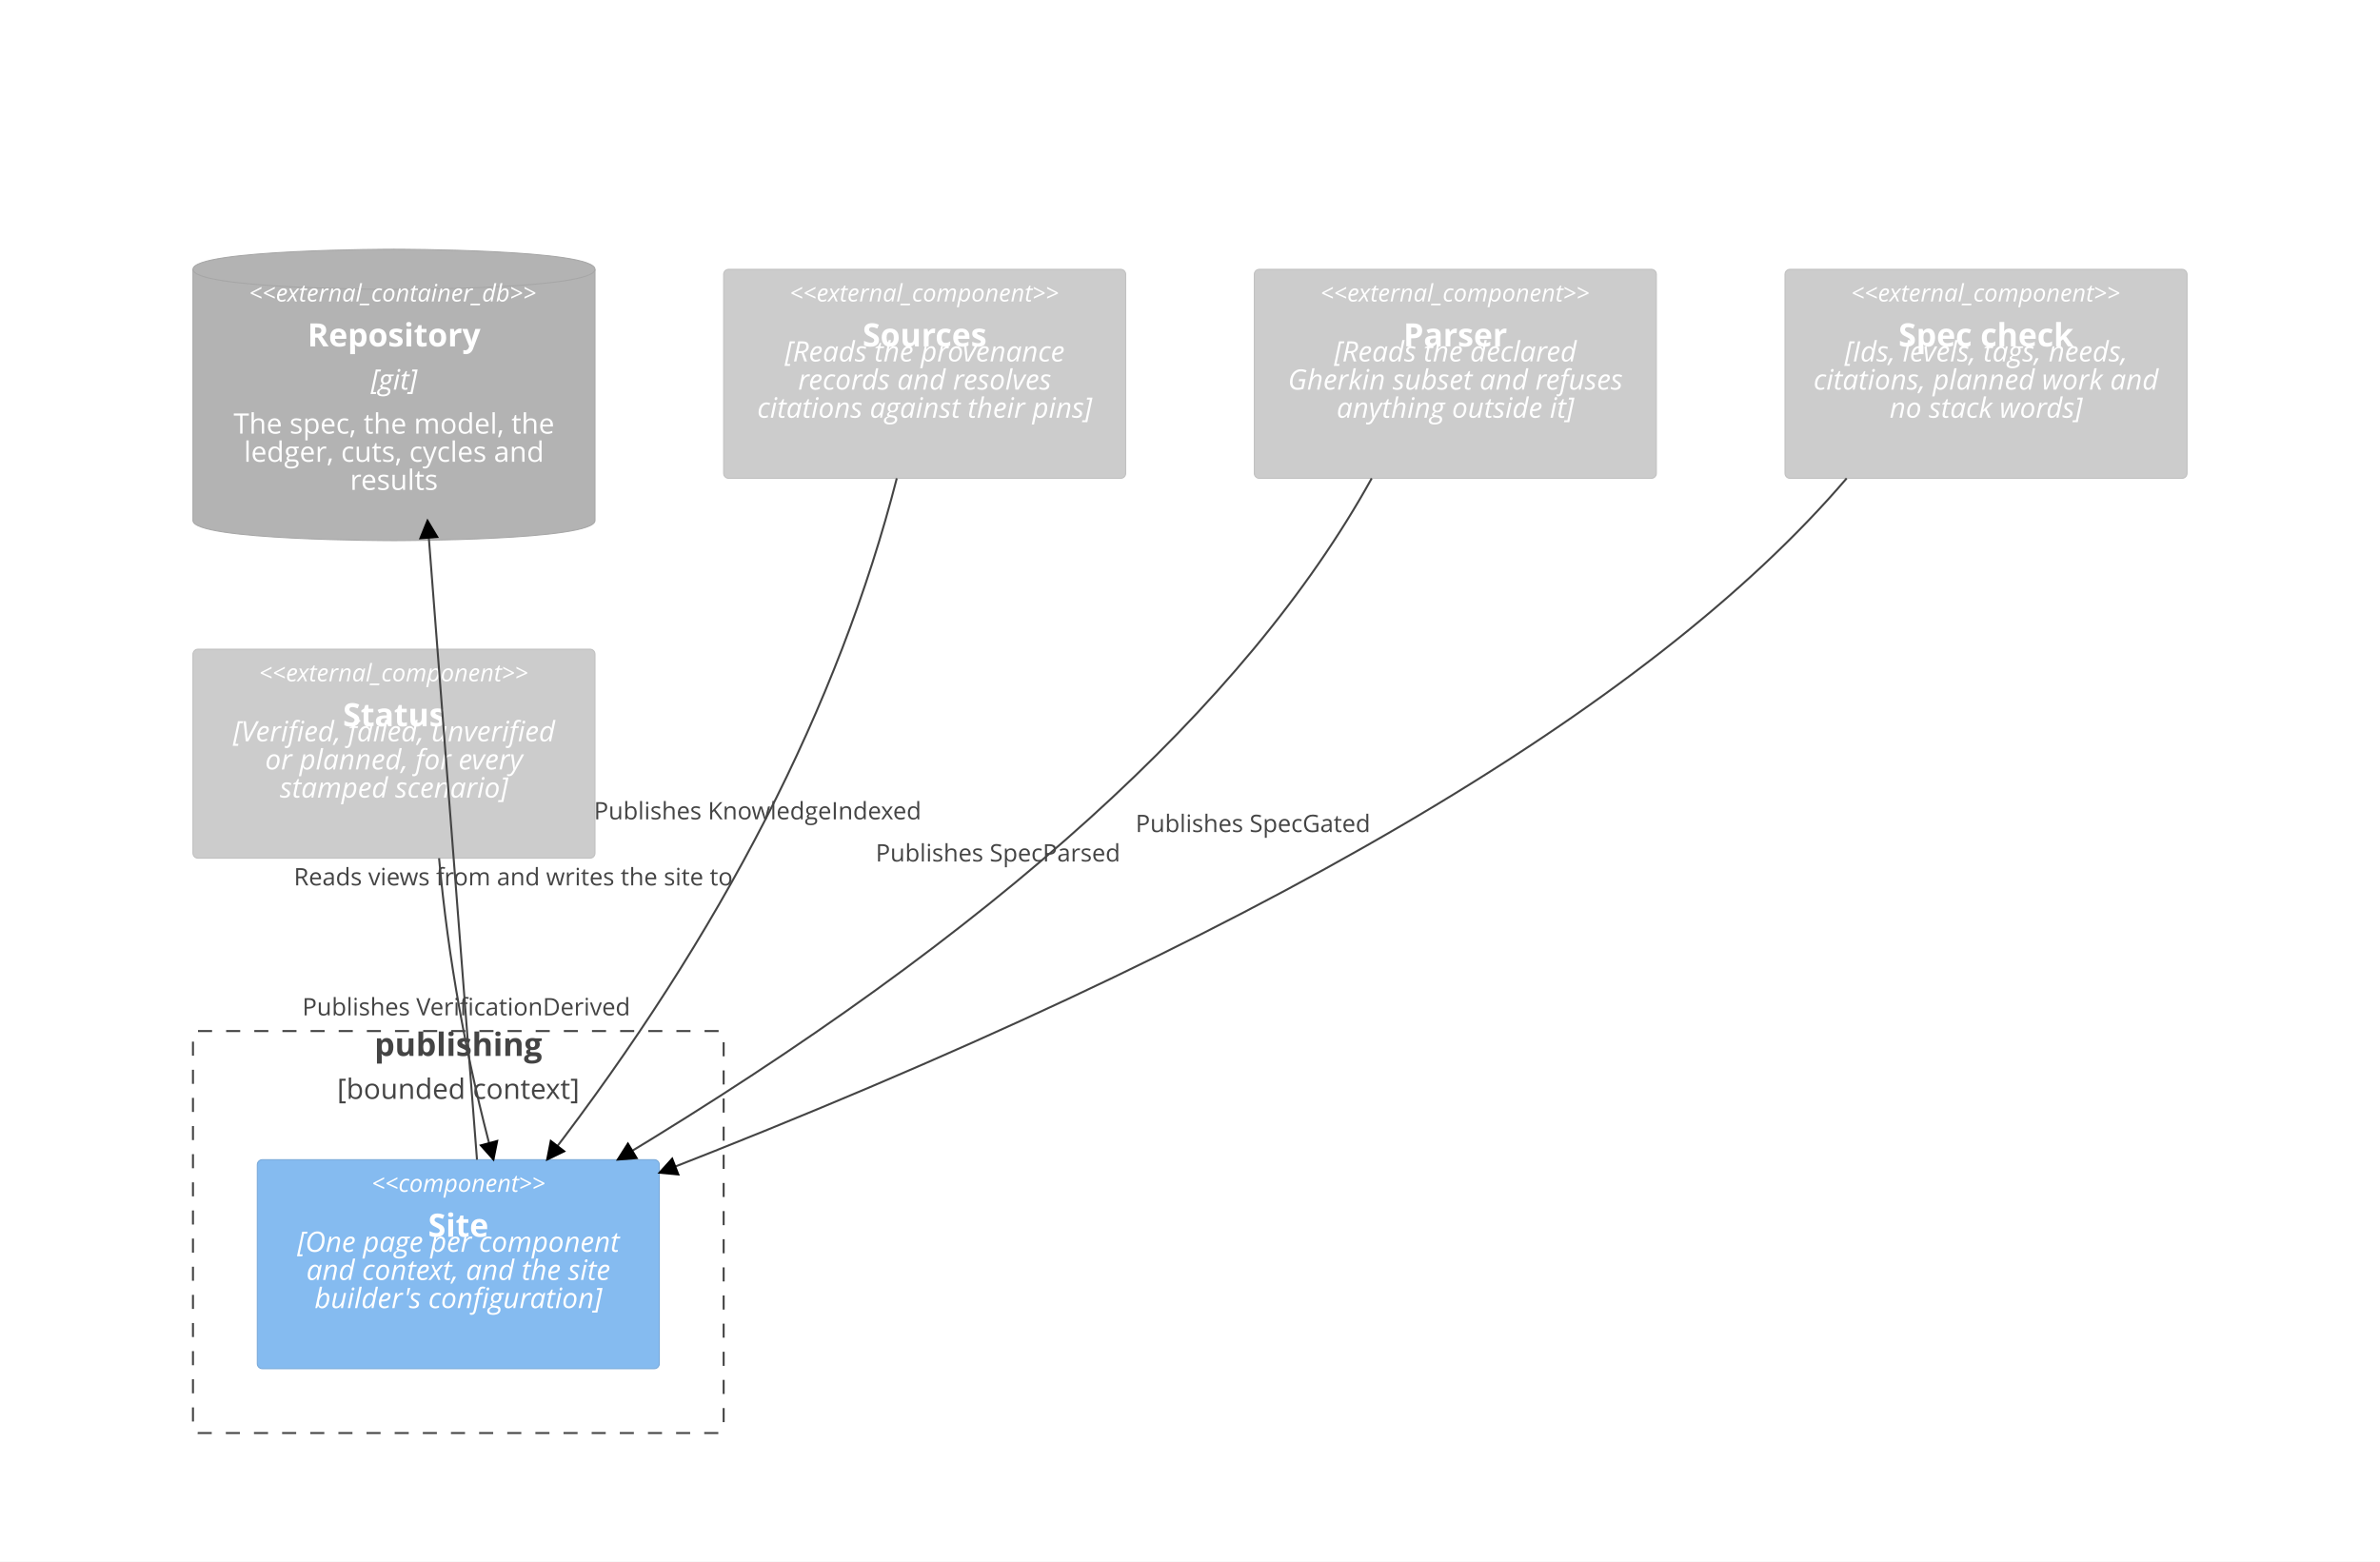
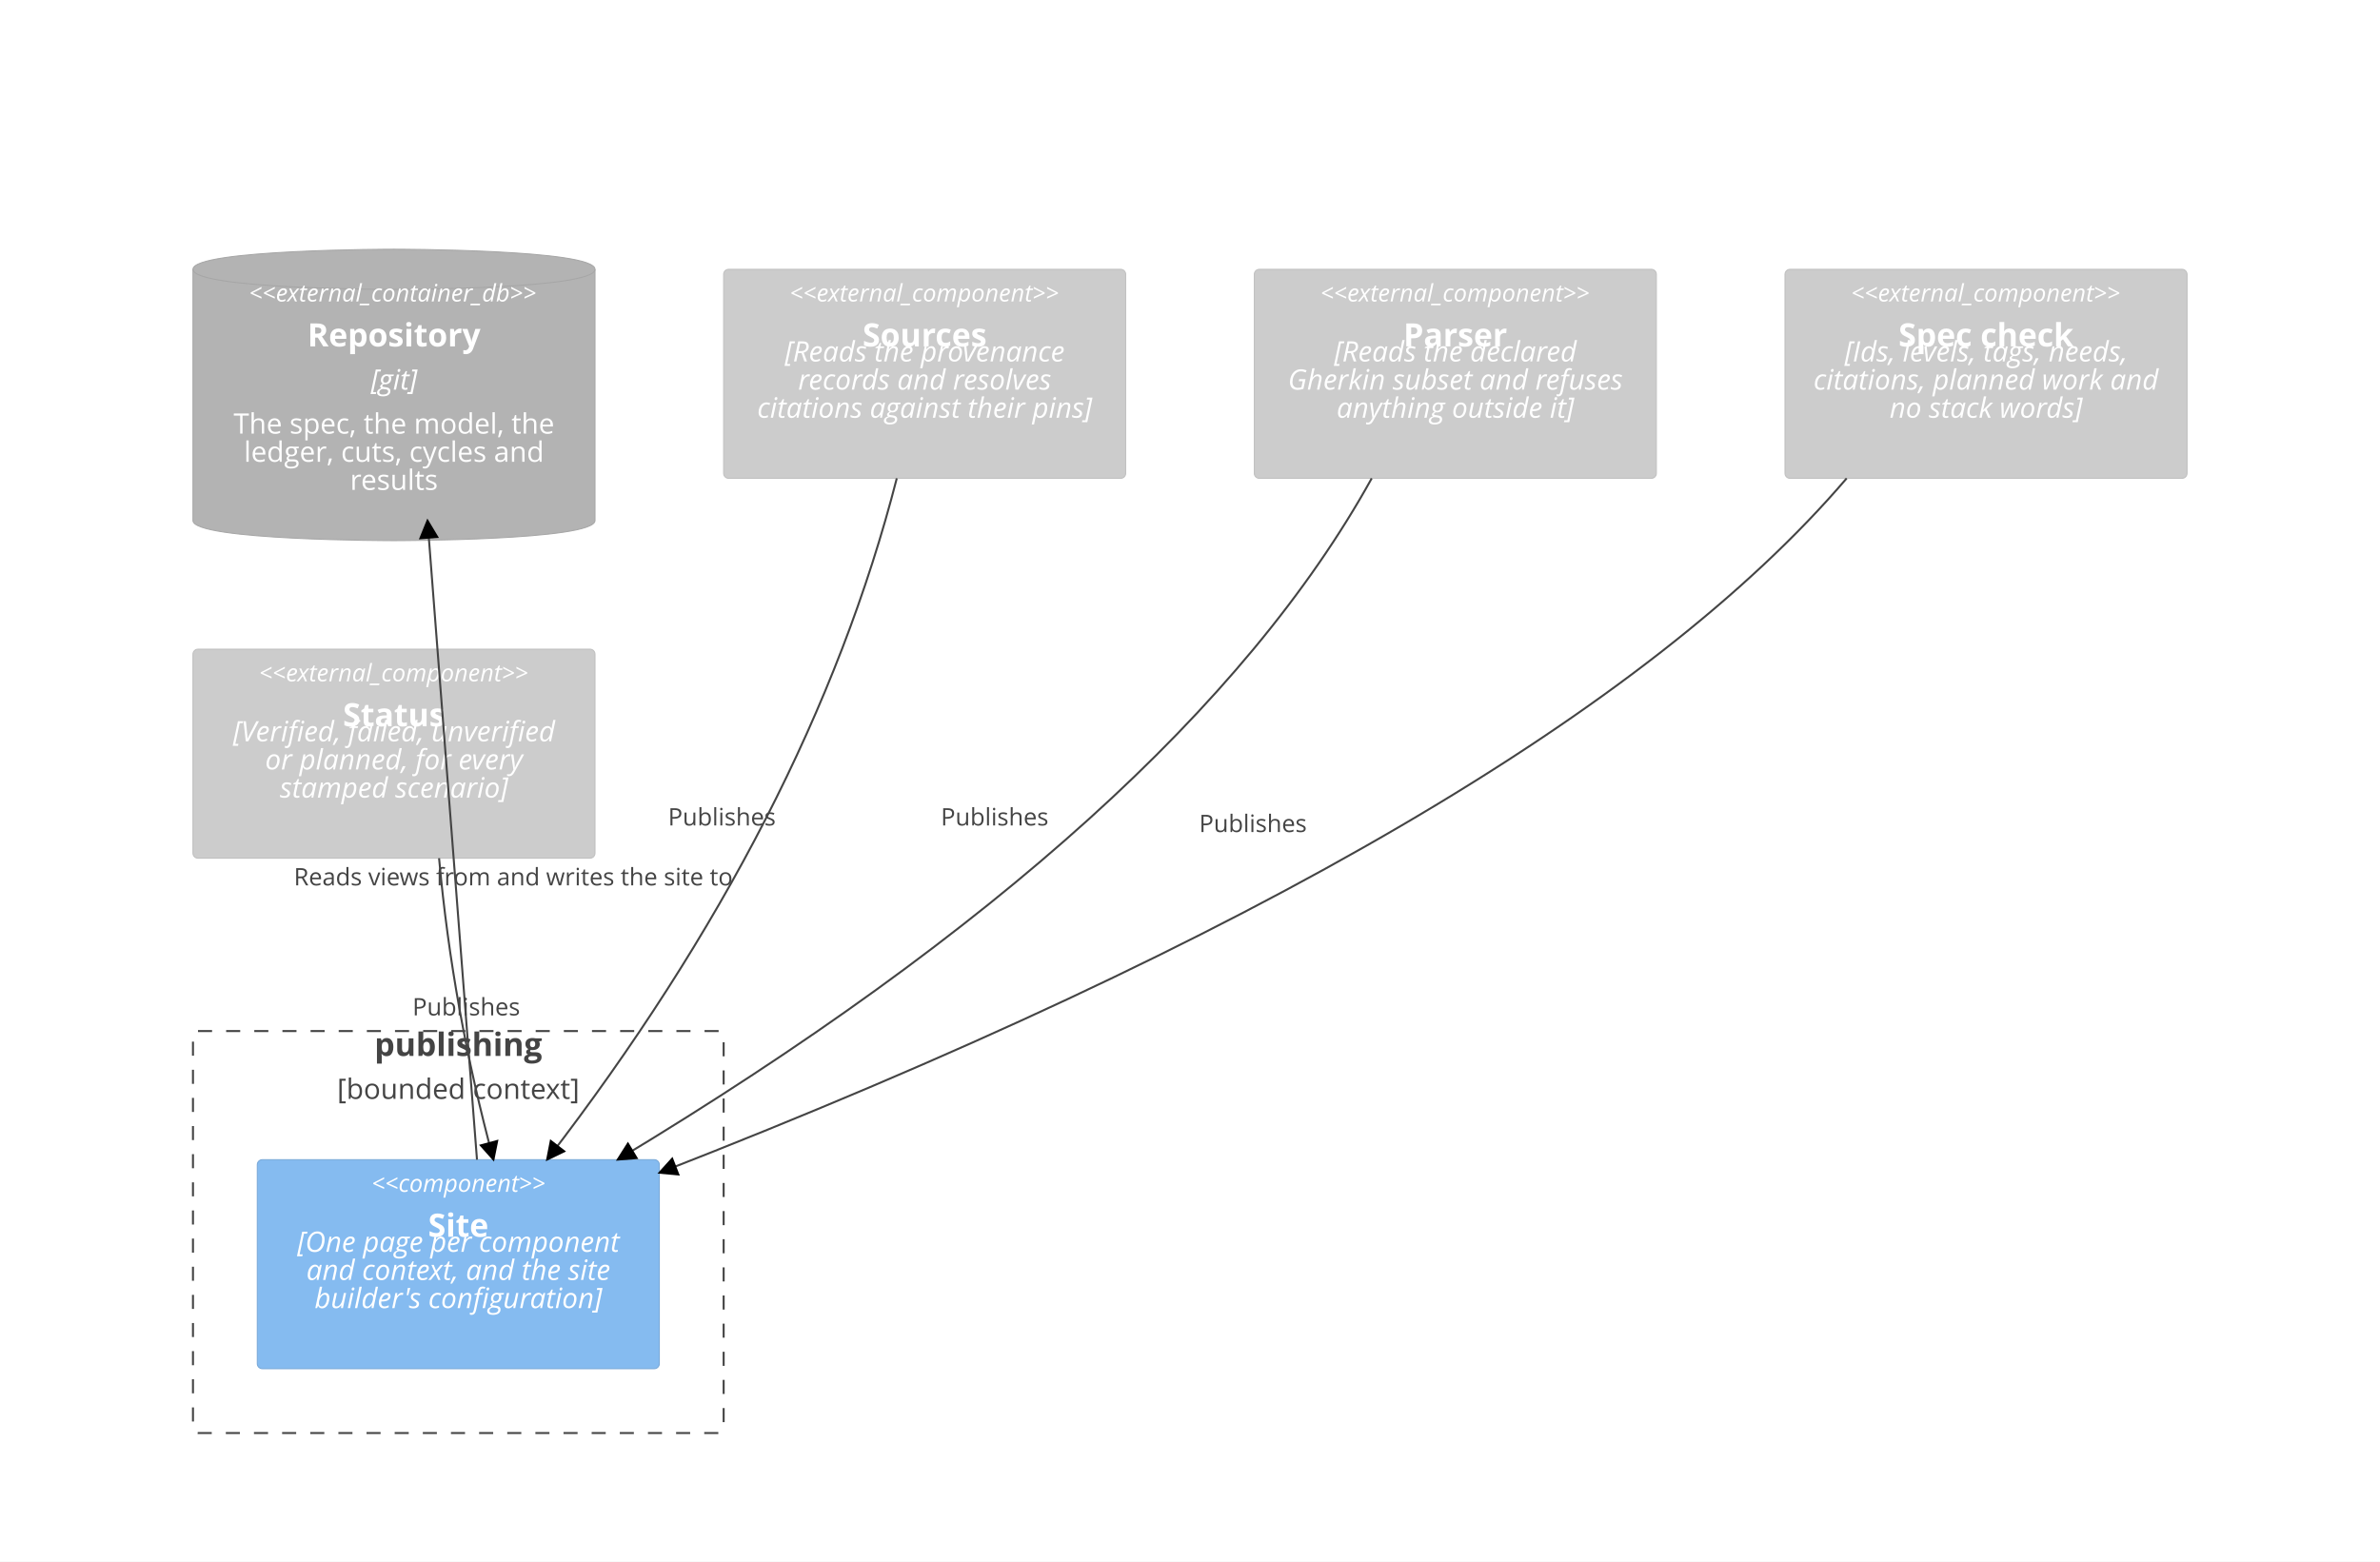
<svg xmlns="http://www.w3.org/2000/svg" width="100%" viewBox="0 -8 1184 777" style="max-width: 1184.000px;">
  <rect x="0" y="-8" width="1184" height="777" fill="#FFFFFF" />
  <defs>
    <symbol id="computer" width="24" height="24">
      <path transform="scale(.5)" d="M2 2v13h20v-13h-20zm18 11h-16v-9h16v9zm-10.228 6l.466-1h3.524l.467 1h-4.457zm14.228 3h-24l2-6h2.104l-1.33 4h18.45l-1.297-4h2.073l2 6zm-5-10h-14v-7h14v7z" />
    </symbol>
  </defs>
  <defs>
    <symbol id="database" fill-rule="evenodd" clip-rule="evenodd">
      <path transform="scale(.5)" d="M12.258.001l.256.004.255.005.253.008.251.01.249.012.247.015.246.016.242.019.241.02.239.023.236.024.233.027.231.028.229.031.225.032.223.034.22.036.217.038.214.04.211.041.208.043.205.045.201.046.198.048.194.05.191.051.187.053.183.054.18.056.175.057.172.059.168.06.163.061.16.063.155.064.15.066.074.033.073.033.071.034.07.034.069.035.068.035.067.035.066.035.064.036.064.036.062.036.06.036.06.037.058.037.058.037.055.038.055.038.053.038.052.038.051.039.05.039.048.039.047.039.045.04.044.04.043.04.041.04.04.041.039.041.037.041.036.041.034.041.033.042.032.042.03.042.029.042.027.042.026.043.024.043.023.043.021.043.02.043.018.044.017.043.015.044.013.044.012.044.011.045.009.044.007.045.006.045.004.045.002.045.001.045v17l-.001.045-.002.045-.004.045-.006.045-.007.045-.009.044-.011.045-.012.044-.013.044-.015.044-.017.043-.018.044-.02.043-.021.043-.023.043-.024.043-.026.043-.027.042-.029.042-.03.042-.032.042-.033.042-.034.041-.036.041-.037.041-.039.041-.04.041-.041.04-.043.04-.044.04-.045.04-.047.039-.048.039-.05.039-.051.039-.052.038-.053.038-.055.038-.055.038-.058.037-.058.037-.06.037-.06.036-.062.036-.064.036-.064.036-.066.035-.067.035-.068.035-.069.035-.07.034-.071.034-.073.033-.074.033-.15.066-.155.064-.16.063-.163.061-.168.06-.172.059-.175.057-.18.056-.183.054-.187.053-.191.051-.194.05-.198.048-.201.046-.205.045-.208.043-.211.041-.214.04-.217.038-.22.036-.223.034-.225.032-.229.031-.231.028-.233.027-.236.024-.239.023-.241.02-.242.019-.246.016-.247.015-.249.012-.251.01-.253.008-.255.005-.256.004-.258.001-.258-.001-.256-.004-.255-.005-.253-.008-.251-.01-.249-.012-.247-.015-.245-.016-.243-.019-.241-.02-.238-.023-.236-.024-.234-.027-.231-.028-.228-.031-.226-.032-.223-.034-.22-.036-.217-.038-.214-.04-.211-.041-.208-.043-.204-.045-.201-.046-.198-.048-.195-.05-.19-.051-.187-.053-.184-.054-.179-.056-.176-.057-.172-.059-.167-.06-.164-.061-.159-.063-.155-.064-.151-.066-.074-.033-.072-.033-.072-.034-.07-.034-.069-.035-.068-.035-.067-.035-.066-.035-.064-.036-.063-.036-.062-.036-.061-.036-.06-.037-.058-.037-.057-.037-.056-.038-.055-.038-.053-.038-.052-.038-.051-.039-.049-.039-.049-.039-.046-.039-.046-.04-.044-.04-.043-.04-.041-.04-.04-.041-.039-.041-.037-.041-.036-.041-.034-.041-.033-.042-.032-.042-.03-.042-.029-.042-.027-.042-.026-.043-.024-.043-.023-.043-.021-.043-.02-.043-.018-.044-.017-.043-.015-.044-.013-.044-.012-.044-.011-.045-.009-.044-.007-.045-.006-.045-.004-.045-.002-.045-.001-.045v-17l.001-.045.002-.045.004-.045.006-.045.007-.045.009-.044.011-.045.012-.044.013-.044.015-.044.017-.043.018-.044.02-.043.021-.043.023-.043.024-.043.026-.043.027-.042.029-.042.03-.042.032-.042.033-.042.034-.041.036-.041.037-.041.039-.041.04-.041.041-.04.043-.04.044-.04.046-.04.046-.039.049-.039.049-.039.051-.039.052-.038.053-.038.055-.038.056-.038.057-.037.058-.037.06-.037.061-.036.062-.036.063-.036.064-.036.066-.035.067-.035.068-.035.069-.035.07-.034.072-.034.072-.033.074-.033.151-.066.155-.064.159-.063.164-.061.167-.06.172-.059.176-.057.179-.056.184-.054.187-.053.19-.051.195-.05.198-.048.201-.046.204-.045.208-.043.211-.041.214-.04.217-.038.22-.036.223-.034.226-.032.228-.031.231-.028.234-.027.236-.024.238-.023.241-.02.243-.019.245-.016.247-.015.249-.012.251-.01.253-.008.255-.005.256-.004.258-.001.258.001z" />
    </symbol>
  </defs>
  <defs>
    <symbol id="clock" width="24" height="24">
      <path transform="scale(.5)" d="M12 2c5.514 0 10 4.486 10 10s-4.486 10-10 10-10-4.486-10-10 4.486-10 10-10zm0-2c-6.627 0-12 5.373-12 12s5.373 12 12 12 12-5.373 12-12-5.373-12-12-12zm5.848 12.459c.202.038.202.333.001.372-1.907.361-6.045 1.111-6.547 1.111-.719 0-1.301-.582-1.301-1.301 0-.512.77-5.447 1.125-7.445.034-.192.312-.181.343.014l.985 6.238 5.394 1.011z" />
    </symbol>
  </defs>
  <g class="person-man">
    <path fill="#B3B3B3" stroke-width="0.5" stroke="#A6A6A6" d="M96,126c0,-10 100,-10 100,-10c0,0 100,0 100,10l0,125c0,10 -100,10 -100,10c0,0 -100,0 -100,-10l0,-125" />
    <path fill="none" stroke-width="0.5" stroke="#A6A6A6" d="M96,126c0,10 100,10 100,10c0,0 100,0 100,-10" />
    <text fill="#FFFFFF" font-family="Open Sans,sans-serif" font-size="12" font-style="italic" lengthAdjust="spacing" textLength="143" x="124" y="142">&lt;&lt;external_container_db&gt;&gt;</text>
    <text x="196.00" y="160.00" dominant-baseline="middle" fill="#FFFFFF" style="text-anchor: middle; font-size: 16px; font-weight: bold; font-family: Open Sans,sans-serif">
      <tspan dy="0.00" alignment-baseline="mathematical">Repository</tspan>
    </text>
    <text x="196.00" y="182.00" dominant-baseline="middle" fill="#FFFFFF" style="text-anchor: middle; font-size: 14px; font-weight: normal; font-family: Open Sans,sans-serif" font-style="italic">
      <tspan dy="0.00" alignment-baseline="mathematical">[git]</tspan>
    </text>
    <text x="196.00" y="218.00" dominant-baseline="middle" fill="#FFFFFF" style="text-anchor: middle; font-size: 14px; font-weight: normal; font-family: Open Sans,sans-serif">
      <tspan dy="-14.00" alignment-baseline="mathematical">The spec, the model, the</tspan>
    </text>
    <text x="196.00" y="218.00" dominant-baseline="middle" fill="#FFFFFF" style="text-anchor: middle; font-size: 14px; font-weight: normal; font-family: Open Sans,sans-serif">
      <tspan dy="0.00" alignment-baseline="mathematical">ledger, cuts, cycles and</tspan>
    </text>
    <text x="196.00" y="218.00" dominant-baseline="middle" fill="#FFFFFF" style="text-anchor: middle; font-size: 14px; font-weight: normal; font-family: Open Sans,sans-serif">
      <tspan dy="14.00" alignment-baseline="mathematical">results</tspan>
    </text>
  </g>
  <g class="person-man">
    <rect x="360" y="126" fill="#CCCCCC" stroke="#BFBFBF" width="200" height="104" rx="2.5" ry="2.5" stroke-width="0.5" />
    <text fill="#FFFFFF" font-family="Open Sans,sans-serif" font-size="12" font-style="italic" lengthAdjust="spacing" textLength="133" x="393" y="142">&lt;&lt;external_component&gt;&gt;</text>
    <text x="460.00" y="160.00" dominant-baseline="middle" fill="#FFFFFF" style="text-anchor: middle; font-size: 16px; font-weight: bold; font-family: Open Sans,sans-serif">
      <tspan dy="0.00" alignment-baseline="mathematical">Sources</tspan>
    </text>
    <text x="460.00" y="182.00" dominant-baseline="middle" fill="#FFFFFF" style="text-anchor: middle; font-size: 14px; font-weight: normal; font-family: Open Sans,sans-serif" font-style="italic">
      <tspan dy="-14.00" alignment-baseline="mathematical">[Reads the provenance</tspan>
    </text>
    <text x="460.00" y="182.00" dominant-baseline="middle" fill="#FFFFFF" style="text-anchor: middle; font-size: 14px; font-weight: normal; font-family: Open Sans,sans-serif" font-style="italic">
      <tspan dy="0.00" alignment-baseline="mathematical">records and resolves</tspan>
    </text>
    <text x="460.00" y="182.00" dominant-baseline="middle" fill="#FFFFFF" style="text-anchor: middle; font-size: 14px; font-weight: normal; font-family: Open Sans,sans-serif" font-style="italic">
      <tspan dy="14.00" alignment-baseline="mathematical">citations against their pins]</tspan>
    </text>
  </g>
  <g class="person-man">
    <rect x="624" y="126" fill="#CCCCCC" stroke="#BFBFBF" width="200" height="104" rx="2.5" ry="2.5" stroke-width="0.5" />
    <text fill="#FFFFFF" font-family="Open Sans,sans-serif" font-size="12" font-style="italic" lengthAdjust="spacing" textLength="133" x="657" y="142">&lt;&lt;external_component&gt;&gt;</text>
    <text x="724.00" y="160.00" dominant-baseline="middle" fill="#FFFFFF" style="text-anchor: middle; font-size: 16px; font-weight: bold; font-family: Open Sans,sans-serif">
      <tspan dy="0.00" alignment-baseline="mathematical">Parser</tspan>
    </text>
    <text x="724.00" y="182.00" dominant-baseline="middle" fill="#FFFFFF" style="text-anchor: middle; font-size: 14px; font-weight: normal; font-family: Open Sans,sans-serif" font-style="italic">
      <tspan dy="-14.00" alignment-baseline="mathematical">[Reads the declared</tspan>
    </text>
    <text x="724.00" y="182.00" dominant-baseline="middle" fill="#FFFFFF" style="text-anchor: middle; font-size: 14px; font-weight: normal; font-family: Open Sans,sans-serif" font-style="italic">
      <tspan dy="0.00" alignment-baseline="mathematical">Gherkin subset and refuses</tspan>
    </text>
    <text x="724.00" y="182.00" dominant-baseline="middle" fill="#FFFFFF" style="text-anchor: middle; font-size: 14px; font-weight: normal; font-family: Open Sans,sans-serif" font-style="italic">
      <tspan dy="14.00" alignment-baseline="mathematical">anything outside it]</tspan>
    </text>
  </g>
  <g class="person-man">
    <rect x="888" y="126" fill="#CCCCCC" stroke="#BFBFBF" width="200" height="104" rx="2.5" ry="2.5" stroke-width="0.5" />
    <text fill="#FFFFFF" font-family="Open Sans,sans-serif" font-size="12" font-style="italic" lengthAdjust="spacing" textLength="133" x="921" y="142">&lt;&lt;external_component&gt;&gt;</text>
    <text x="988.00" y="160.00" dominant-baseline="middle" fill="#FFFFFF" style="text-anchor: middle; font-size: 16px; font-weight: bold; font-family: Open Sans,sans-serif">
      <tspan dy="0.00" alignment-baseline="mathematical">Spec check</tspan>
    </text>
    <text x="988.00" y="182.00" dominant-baseline="middle" fill="#FFFFFF" style="text-anchor: middle; font-size: 14px; font-weight: normal; font-family: Open Sans,sans-serif" font-style="italic">
      <tspan dy="-14.00" alignment-baseline="mathematical">[Ids, levels, tags, needs,</tspan>
    </text>
    <text x="988.00" y="182.00" dominant-baseline="middle" fill="#FFFFFF" style="text-anchor: middle; font-size: 14px; font-weight: normal; font-family: Open Sans,sans-serif" font-style="italic">
      <tspan dy="0.00" alignment-baseline="mathematical">citations, planned work and</tspan>
    </text>
    <text x="988.00" y="182.00" dominant-baseline="middle" fill="#FFFFFF" style="text-anchor: middle; font-size: 14px; font-weight: normal; font-family: Open Sans,sans-serif" font-style="italic">
      <tspan dy="14.00" alignment-baseline="mathematical">no stack words]</tspan>
    </text>
  </g>
  <g class="person-man">
    <rect x="96" y="315" fill="#CCCCCC" stroke="#BFBFBF" width="200" height="104" rx="2.5" ry="2.5" stroke-width="0.5" />
    <text fill="#FFFFFF" font-family="Open Sans,sans-serif" font-size="12" font-style="italic" lengthAdjust="spacing" textLength="133" x="129" y="331">&lt;&lt;external_component&gt;&gt;</text>
    <text x="196.00" y="349.00" dominant-baseline="middle" fill="#FFFFFF" style="text-anchor: middle; font-size: 16px; font-weight: bold; font-family: Open Sans,sans-serif">
      <tspan dy="0.00" alignment-baseline="mathematical">Status</tspan>
    </text>
    <text x="196.00" y="371.00" dominant-baseline="middle" fill="#FFFFFF" style="text-anchor: middle; font-size: 14px; font-weight: normal; font-family: Open Sans,sans-serif" font-style="italic">
      <tspan dy="-14.00" alignment-baseline="mathematical">[Verified, failed, unverified</tspan>
    </text>
    <text x="196.00" y="371.00" dominant-baseline="middle" fill="#FFFFFF" style="text-anchor: middle; font-size: 14px; font-weight: normal; font-family: Open Sans,sans-serif" font-style="italic">
      <tspan dy="0.00" alignment-baseline="mathematical">or planned, for every</tspan>
    </text>
    <text x="196.00" y="371.00" dominant-baseline="middle" fill="#FFFFFF" style="text-anchor: middle; font-size: 14px; font-weight: normal; font-family: Open Sans,sans-serif" font-style="italic">
      <tspan dy="14.00" alignment-baseline="mathematical">stamped scenario]</tspan>
    </text>
  </g>
  <g class="person-man">
    <rect x="128" y="569" fill="#85BBF0" stroke="#78A8D8" width="200" height="104" rx="2.5" ry="2.5" stroke-width="0.5" />
    <text fill="#FFFFFF" font-family="Open Sans,sans-serif" font-size="12" font-style="italic" lengthAdjust="spacing" textLength="86" x="185" y="585">&lt;&lt;component&gt;&gt;</text>
    <text x="228.00" y="603.00" dominant-baseline="middle" fill="#FFFFFF" style="text-anchor: middle; font-size: 16px; font-weight: bold; font-family: Open Sans,sans-serif">
      <tspan dy="0.00" alignment-baseline="mathematical">Site</tspan>
    </text>
    <text x="228.00" y="625.00" dominant-baseline="middle" fill="#FFFFFF" style="text-anchor: middle; font-size: 14px; font-weight: normal; font-family: Open Sans,sans-serif" font-style="italic">
      <tspan dy="-14.00" alignment-baseline="mathematical">[One page per component</tspan>
    </text>
    <text x="228.00" y="625.00" dominant-baseline="middle" fill="#FFFFFF" style="text-anchor: middle; font-size: 14px; font-weight: normal; font-family: Open Sans,sans-serif" font-style="italic">
      <tspan dy="0.00" alignment-baseline="mathematical">and context, and the site</tspan>
    </text>
    <text x="228.00" y="625.00" dominant-baseline="middle" fill="#FFFFFF" style="text-anchor: middle; font-size: 14px; font-weight: normal; font-family: Open Sans,sans-serif" font-style="italic">
      <tspan dy="14.00" alignment-baseline="mathematical">builder's configuration]</tspan>
    </text>
  </g>
  <g>
    <rect x="96" y="505" fill="none" stroke="#444444" width="264" height="200" rx="2.5" ry="2.5" stroke-width="1" stroke-dasharray="7.0,7.0" />
    <text x="228.00" y="513.00" dominant-baseline="middle" fill="#444444" style="text-anchor: middle; font-size: 16px; font-weight: bold; font-family: Open Sans,sans-serif">
      <tspan dy="0.00" alignment-baseline="mathematical">publishing</tspan>
    </text>
    <text x="228.00" y="535.00" dominant-baseline="middle" fill="#444444" style="text-anchor: middle; font-size: 14px; font-weight: normal; font-family: Open Sans,sans-serif">
      <tspan dy="0.00" alignment-baseline="mathematical">[bounded context]</tspan>
    </text>
  </g>
  <defs>
    <marker id="arrowhead" refX="9" refY="5" markerUnits="userSpaceOnUse" markerWidth="12" markerHeight="12" orient="auto">
      <path d="M 0 0 L 10 5 L 0 10 z" />
    </marker>
  </defs>
  <defs>
    <marker id="arrowend" refX="1" refY="5" markerUnits="userSpaceOnUse" markerWidth="12" markerHeight="12" orient="auto">
      <path d="M 10 0 L 0 5 L 10 10 z" />
    </marker>
  </defs>
  <defs>
    <marker id="crosshead" markerWidth="15" markerHeight="8" orient="auto" refX="16" refY="4">
      <path fill="black" stroke="#000000" stroke-width="1px" d="M 9,2 V 6 L16,4 Z" style="stroke-dasharray: 0, 0;" />
      <path fill="none" stroke="#000000" stroke-width="1px" d="M 0,1 L 6,7 M 6,1 L 0,7" style="stroke-dasharray: 0, 0;" />
    </marker>
  </defs>
  <defs>
    <marker id="filled-head" refX="18" refY="7" markerWidth="20" markerHeight="28" orient="auto">
      <path d="M 18,7 L9,13 L14,7 L9,1 Z" />
    </marker>
  </defs>
  <g>
    <line x1="237.29" y1="569.00" x2="212.67" y2="251.00" stroke-width="1" stroke="#444444" style="fill: none;" marker-end="url(#arrowhead)" />
    <text x="255.36" y="429.31" dominant-baseline="middle" fill="#444444" style="text-anchor: middle; font-size: 12px; font-weight: normal; font-family: Open Sans,sans-serif">
      <tspan dy="0.00" alignment-baseline="mathematical">Reads views from and writes the site to</tspan>
    </text>
    <path fill="none" stroke-width="1" stroke="#444444" d="M446.13,230.00 Q402.64,399.50 272.15,569.00" marker-end="url(#arrowhead)" />
-     <text x="376.89" y="396.47" dominant-baseline="middle" fill="#444444" style="text-anchor: middle; font-size: 12px; font-weight: normal; font-family: Open Sans,sans-serif">
-       <tspan dy="0.00" alignment-baseline="mathematical">Publishes KnowledgeIndexed</tspan>
+     <text x="359.14" y="399.50" dominant-baseline="middle" fill="#444444" style="text-anchor: middle; font-size: 12px; font-weight: normal; font-family: Open Sans,sans-serif">
+       <tspan dy="0.00" alignment-baseline="mathematical">Publishes</tspan>
    </text>
    <path fill="none" stroke-width="1" stroke="#444444" d="M682.40,230.00 Q588.62,399.50 307.26,569.00" marker-end="url(#arrowhead)" />
-     <text x="496.47" y="417.42" dominant-baseline="middle" fill="#444444" style="text-anchor: middle; font-size: 12px; font-weight: normal; font-family: Open Sans,sans-serif">
-       <tspan dy="0.00" alignment-baseline="mathematical">Publishes SpecParsed</tspan>
+     <text x="494.83" y="399.50" dominant-baseline="middle" fill="#444444" style="text-anchor: middle; font-size: 12px; font-weight: normal; font-family: Open Sans,sans-serif">
+       <tspan dy="0.00" alignment-baseline="mathematical">Publishes</tspan>
    </text>
    <path fill="none" stroke-width="1" stroke="#444444" d="M918.67,230.00 Q771.00,402.77 328.00,575.53" marker-end="url(#arrowhead)" />
    <text x="623.33" y="402.77" dominant-baseline="middle" fill="#444444" style="text-anchor: middle; font-size: 12px; font-weight: normal; font-family: Open Sans,sans-serif">
-       <tspan dy="0.00" alignment-baseline="mathematical">Publishes SpecGated</tspan>
+       <tspan dy="0.00" alignment-baseline="mathematical">Publishes</tspan>
    </text>
    <path fill="none" stroke-width="1" stroke="#444444" d="M218.43,419.00 Q225.20,494.00 245.50,569.00" marker-end="url(#arrowhead)" />
    <text x="231.97" y="494.00" dominant-baseline="middle" fill="#444444" style="text-anchor: middle; font-size: 12px; font-weight: normal; font-family: Open Sans,sans-serif">
-       <tspan dy="0.00" alignment-baseline="mathematical">Publishes VerificationDerived</tspan>
+       <tspan dy="0.00" alignment-baseline="mathematical">Publishes</tspan>
    </text>
  </g>
</svg>
